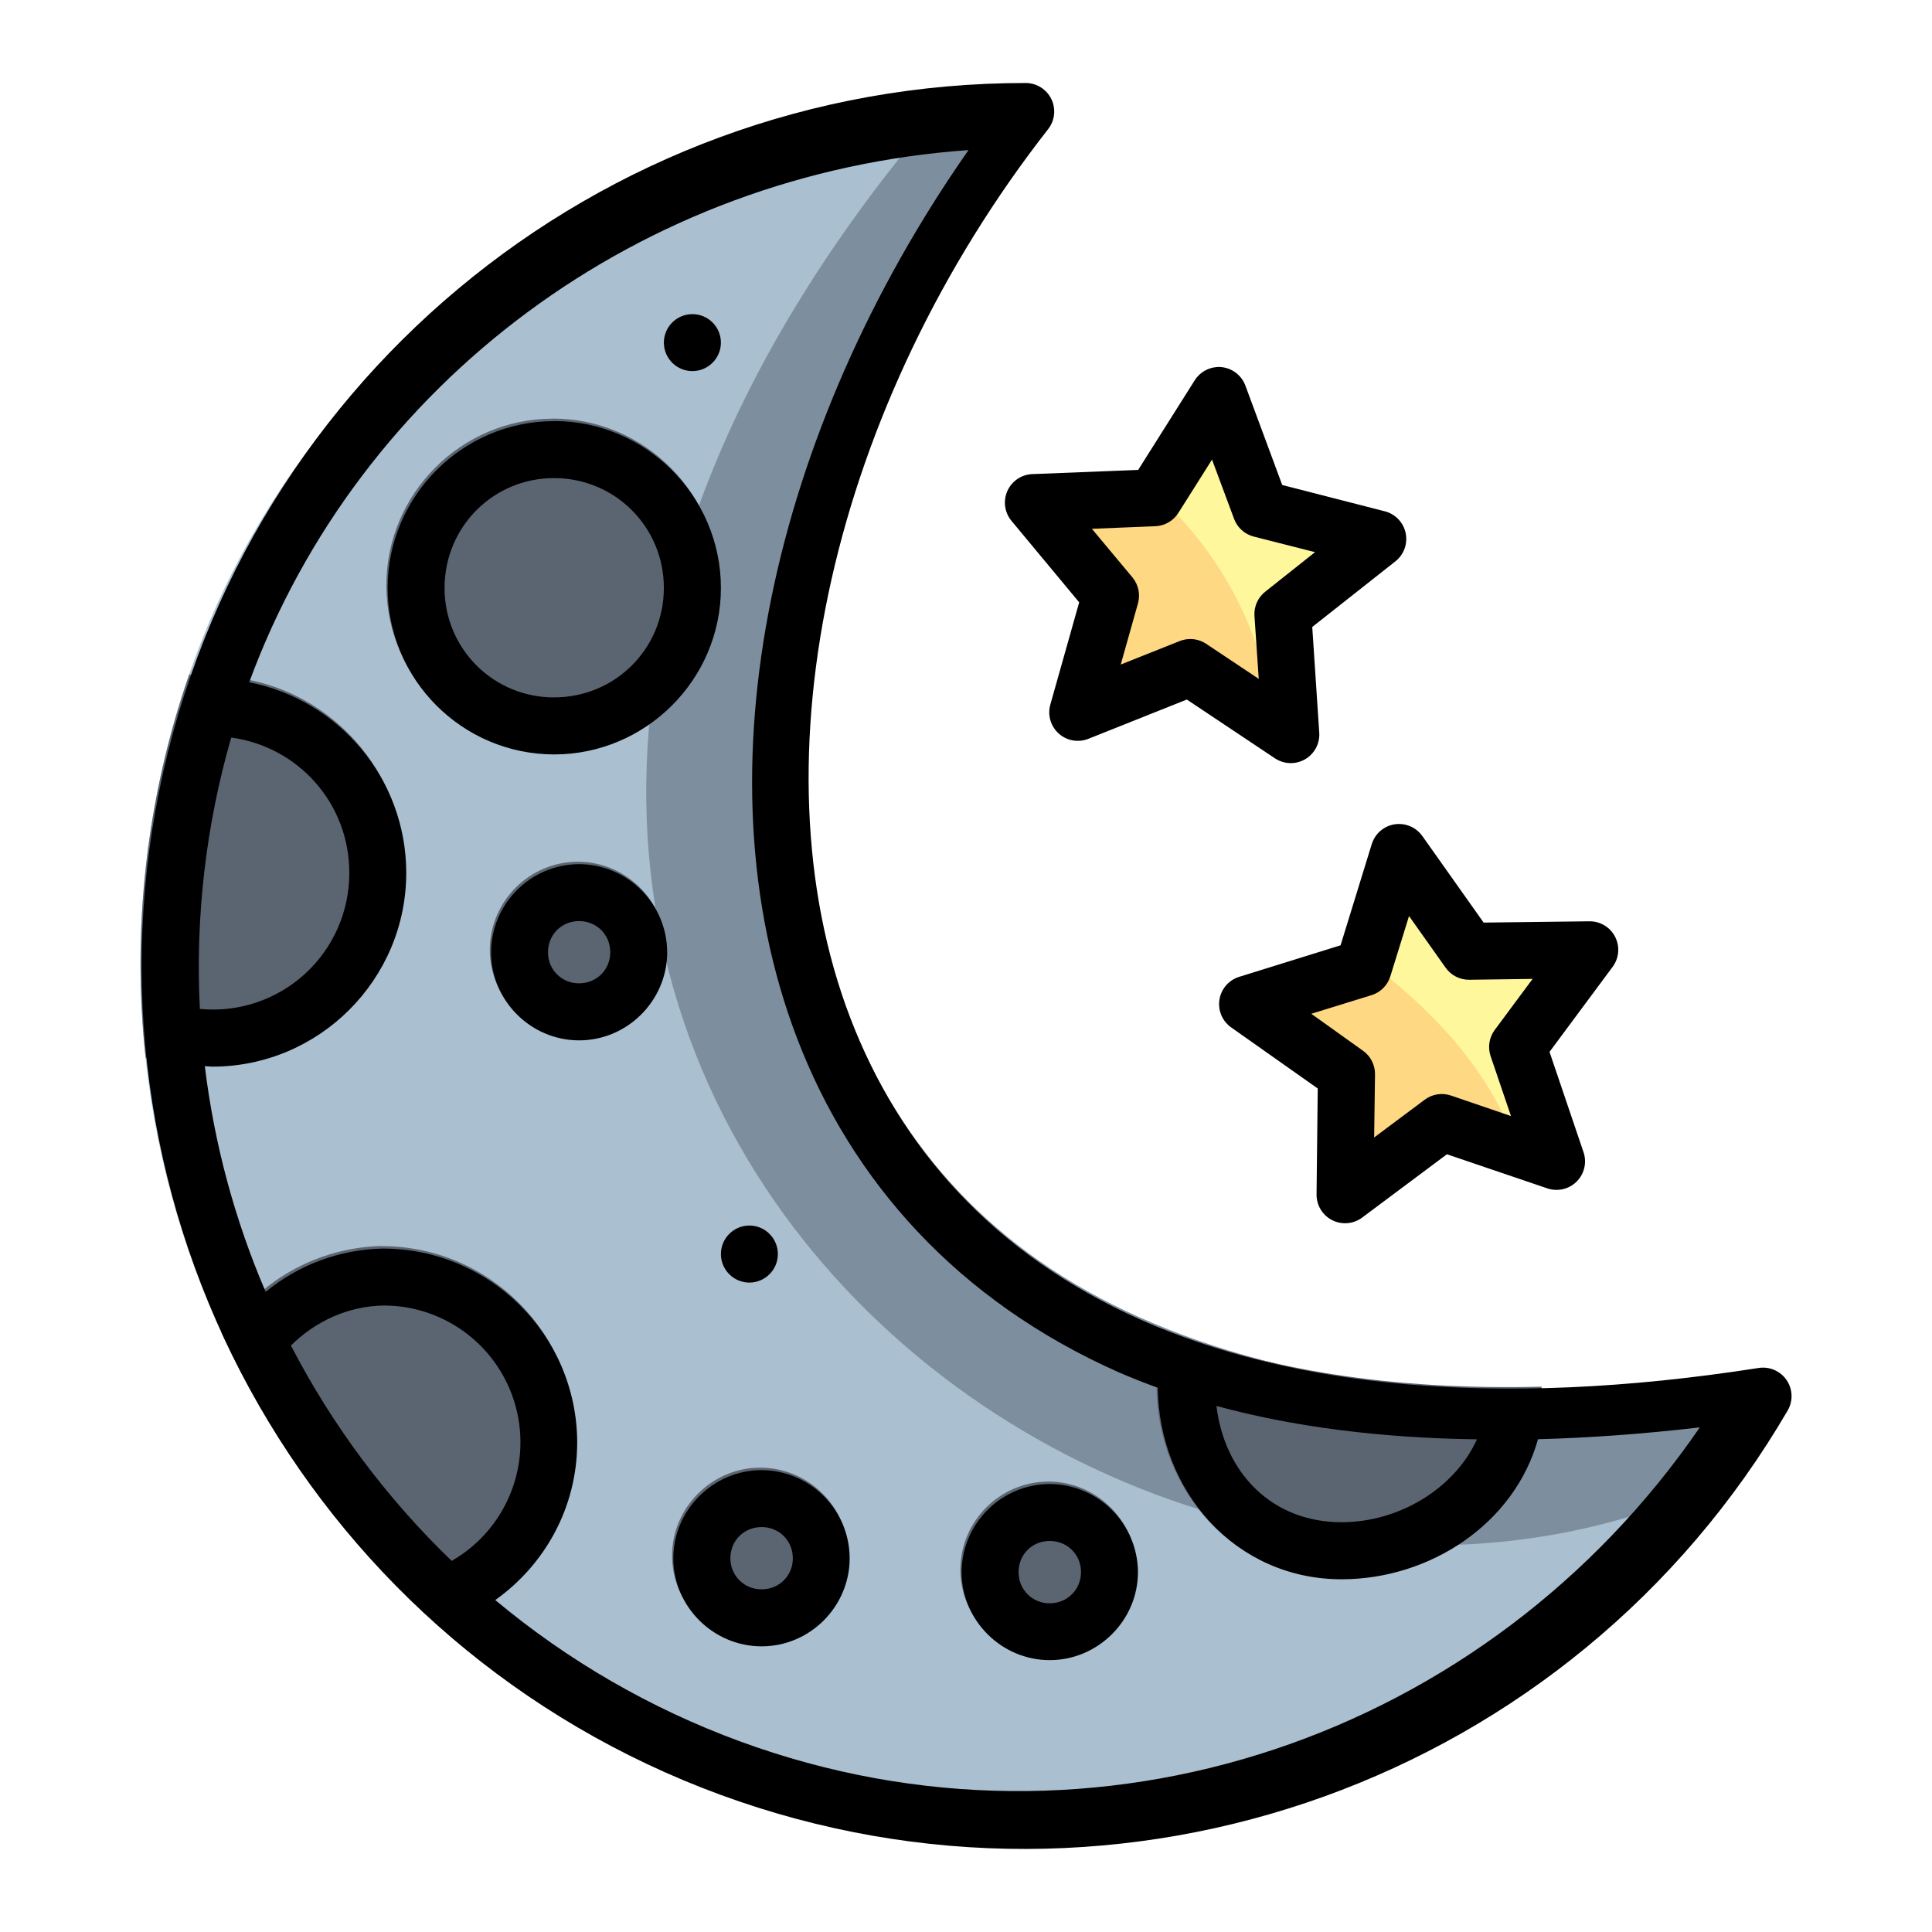
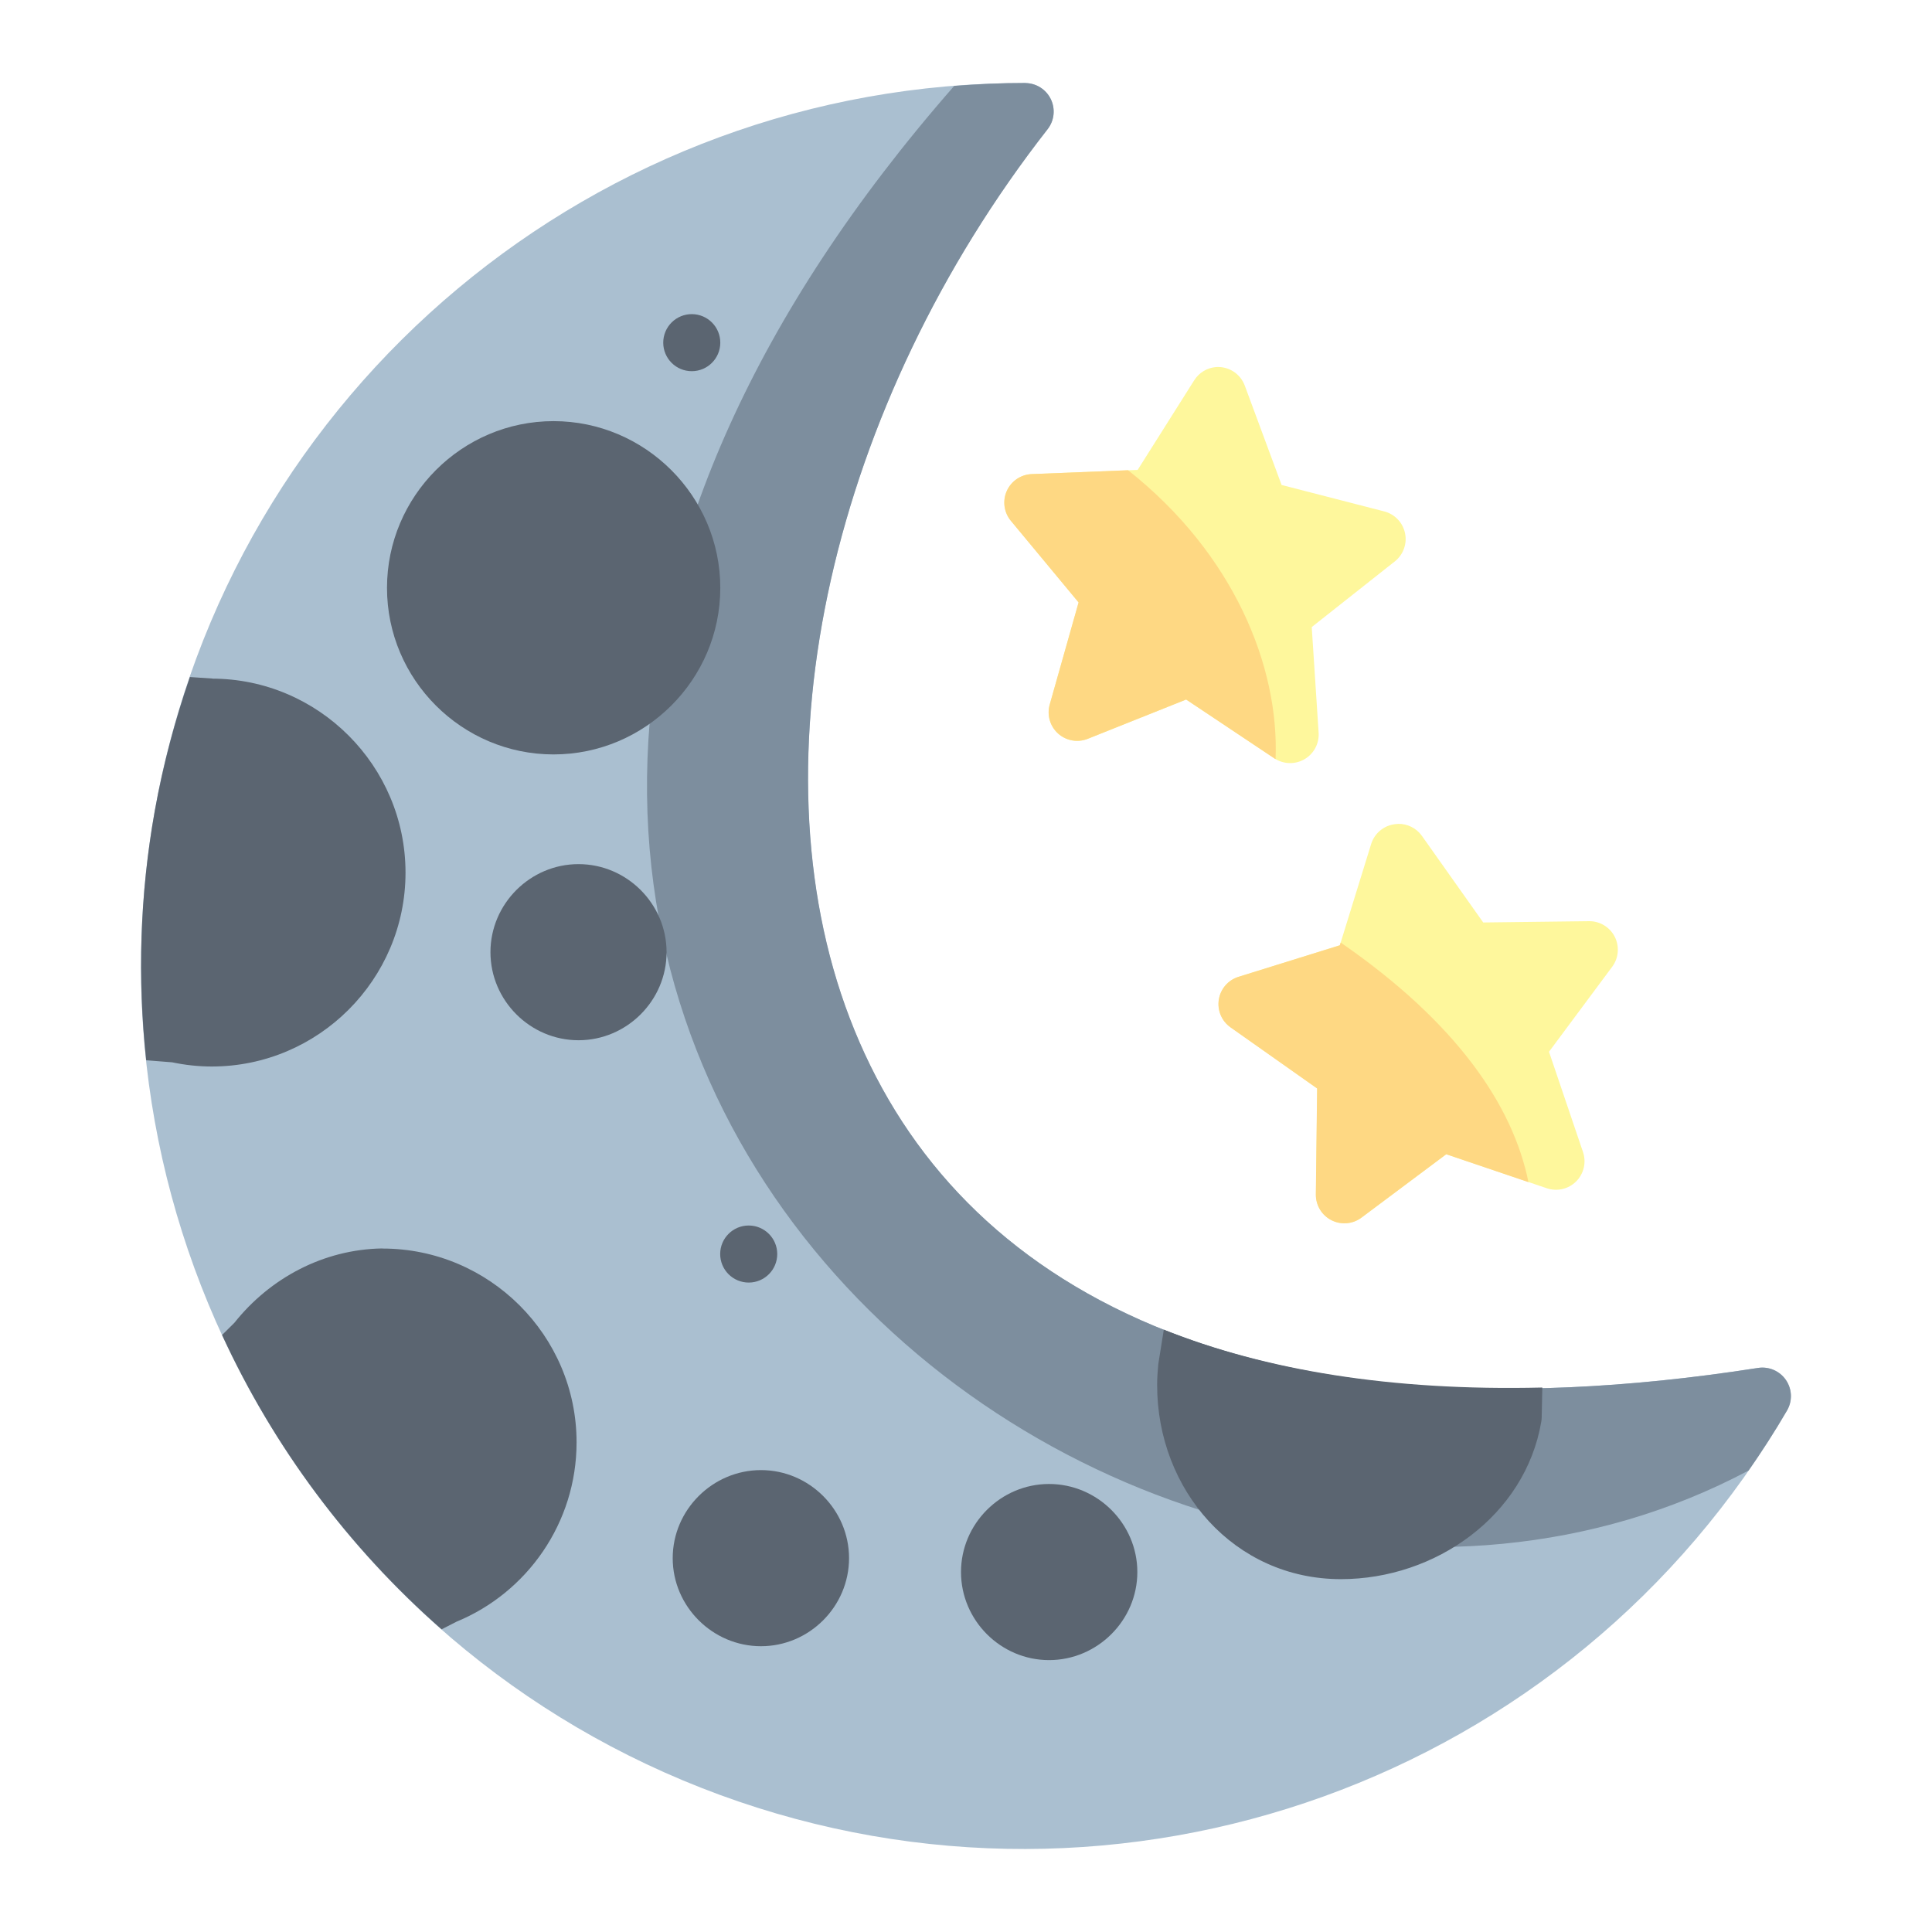
- <svg xmlns="http://www.w3.org/2000/svg" viewBox="0 0 22.578 22.578" height="64pt" width="64pt">
-   <g style="display:inline;stroke-width:.795">
-     <g style="stroke-width:.795">
-       <path d="M70.023 249.936c-4.068.179-7.386 2.738-8.085 6.652a8.205 8.205 0 0 0 5.246 9.14 8.205 8.205 0 0 0 9.916-3.57c.112-.192-.05-.352-.27-.318-2.477.388-4.364.165-5.736-.445-1.373-.61-2.24-1.676-2.701-2.88-.922-2.406-.159-5.705 1.837-8.26.136-.172.013-.318-.207-.32z" style="color:#000;font-style:normal;font-variant:normal;font-weight:400;font-stretch:normal;font-size:medium;line-height:normal;font-family:sans-serif;font-variant-ligatures:normal;font-variant-position:normal;font-variant-caps:normal;font-variant-numeric:normal;font-variant-alternates:normal;font-variant-east-asian:normal;font-feature-settings:normal;font-variation-settings:normal;text-indent:0;text-align:start;text-decoration:none;text-decoration-line:none;text-decoration-style:solid;text-decoration-color:#000;letter-spacing:normal;word-spacing:normal;text-transform:none;writing-mode:lr-tb;direction:ltr;text-orientation:mixed;dominant-baseline:auto;baseline-shift:baseline;text-anchor:start;white-space:normal;shape-padding:0;shape-margin:0;inline-size:0;clip-rule:nonzero;display:inline;overflow:visible;visibility:visible;isolation:auto;mix-blend-mode:normal;color-interpolation:sRGB;color-interpolation-filters:linearRGB;solid-color:#000;solid-opacity:1;vector-effect:none;fill:#aabfd0;fill-opacity:1;fill-rule:nonzero;stroke:none;stroke-width:.421;stroke-linecap:round;stroke-linejoin:round;stroke-miterlimit:4;stroke-dasharray:none;stroke-dashoffset:0;stroke-opacity:1;color-rendering:auto;image-rendering:auto;shape-rendering:auto;text-rendering:auto;enable-background:accumulate;stop-color:#000" transform="matrix(1.25807 0 0 1.25807 -76.12 -313.36)" />
-       <path style="fill:#7d8e9e;fill-opacity:1;stroke:none;stroke-width:.421;stroke-linecap:round;stroke-linejoin:round;stroke-opacity:1" d="M70.024 249.997c-.223 0-.443-.067-.662-.05-7.542 8.61 1.606 15.835 7.38 12.77.125-.18.245-.366.358-.559.111-.192-.05-.352-.27-.317-2.477.387-4.364.087-5.736-.523-1.372-.61-2.24-1.6-2.701-2.802-.922-2.407-.159-5.706 1.837-8.26.136-.173.014-.258-.206-.259z" transform="matrix(1.25807 0 0 1.25807 -76.12 -313.36)" />
-       <path style="color:#000;font-style:normal;font-variant:normal;font-weight:400;font-stretch:normal;font-size:medium;line-height:normal;font-family:sans-serif;font-variant-ligatures:normal;font-variant-position:normal;font-variant-caps:normal;font-variant-numeric:normal;font-variant-alternates:normal;font-variant-east-asian:normal;font-feature-settings:normal;font-variation-settings:normal;text-indent:0;text-align:start;text-decoration:none;text-decoration-line:none;text-decoration-style:solid;text-decoration-color:#000;letter-spacing:normal;word-spacing:normal;text-transform:none;writing-mode:lr-tb;direction:ltr;text-orientation:mixed;dominant-baseline:auto;baseline-shift:baseline;text-anchor:start;white-space:normal;shape-padding:0;shape-margin:0;inline-size:0;clip-rule:nonzero;display:inline;overflow:visible;visibility:visible;isolation:auto;mix-blend-mode:normal;color-interpolation:sRGB;color-interpolation-filters:linearRGB;solid-color:#000;solid-opacity:1;vector-effect:none;fill:#5b6571;fill-opacity:1;fill-rule:nonzero;stroke:none;stroke-width:.421;stroke-linecap:round;stroke-linejoin:round;stroke-miterlimit:4;stroke-dasharray:none;stroke-dashoffset:0;stroke-opacity:1;color-rendering:auto;image-rendering:auto;shape-rendering:auto;text-rendering:auto;enable-background:accumulate;stop-color:#000" d="M64.049 260.654a1.797 1.797 0 0 0-1.373.691l-.114.113a8.223 8.223 0 0 0 2.04 2.734l.138-.07a1.804 1.804 0 0 0 1.115-1.667 1.805 1.805 0 0 0-1.806-1.8zM71.31 261.424l-.05.312-.002.016a1.84 1.84 0 0 0-.01.189c0 .972.715 1.8 1.707 1.8.88 0 1.712-.589 1.861-1.46a.247.247 0 0 0 .004-.04l.006-.28c-1.41.035-2.578-.162-3.516-.537zM62.263 255.346a8.183 8.183 0 0 0-.405 3.56l.24.02a1.804 1.804 0 0 0 2.169-1.762c0-.992-.808-1.803-1.8-1.803h.018zM65.64 252.969c-.851 0-1.546.697-1.546 1.549a1.55 1.55 0 0 0 1.547 1.546c.851 0 1.548-.695 1.548-1.546 0-.852-.697-1.55-1.548-1.55zM67.568 262.713c-.449 0-.82.37-.82.818 0 .45.371.819.82.819.45 0 .819-.37.819-.819a.822.822 0 0 0-.819-.818zM65.873 257.084a.822.822 0 0 0-.818.818c0 .45.37.819.818.819.449 0 .818-.37.818-.819a.822.822 0 0 0-.818-.818zM70.244 262.842a.822.822 0 0 0-.818.818c0 .45.37.819.818.819.45 0 .82-.37.82-.819a.824.824 0 0 0-.82-.818z" transform="matrix(1.25807 0 0 1.25807 -76.12 -313.36)" />
-       <path style="color:#000;font-style:normal;font-variant:normal;font-weight:400;font-stretch:normal;font-size:medium;line-height:normal;font-family:sans-serif;font-variant-ligatures:normal;font-variant-position:normal;font-variant-caps:normal;font-variant-numeric:normal;font-variant-alternates:normal;font-variant-east-asian:normal;font-feature-settings:normal;font-variation-settings:normal;text-indent:0;text-align:start;text-decoration:none;text-decoration-line:none;text-decoration-style:solid;text-decoration-color:#000;letter-spacing:normal;word-spacing:normal;text-transform:none;writing-mode:lr-tb;direction:ltr;text-orientation:mixed;dominant-baseline:auto;baseline-shift:baseline;text-anchor:start;white-space:normal;shape-padding:0;shape-margin:0;inline-size:0;clip-rule:nonzero;display:inline;overflow:visible;visibility:visible;isolation:auto;mix-blend-mode:normal;color-interpolation:sRGB;color-interpolation-filters:linearRGB;solid-color:#000;solid-opacity:1;vector-effect:none;fill:#fef79c;fill-opacity:1;fill-rule:nonzero;stroke:none;stroke-width:.421;stroke-linecap:round;stroke-linejoin:round;stroke-miterlimit:4;stroke-dasharray:none;stroke-dashoffset:0;stroke-opacity:1;color-rendering:auto;image-rendering:auto;shape-rendering:auto;text-rendering:auto;enable-background:accumulate;stop-color:#000" d="M71.786 252.552a.252.252 0 0 0-.19.118l-.5.793-.939.037a.252.252 0 0 0-.184.414l.6.722-.256.905a.252.252 0 0 0 .337.304l.872-.348.782.52a.252.252 0 0 0 .39-.226l-.06-.937.737-.583a.252.252 0 0 0-.093-.441l-.91-.233-.327-.88a.252.252 0 0 0-.259-.164zM73.491 256.798a.252.252 0 0 0-.234.177l-.278.897-.897.28a.252.252 0 0 0-.07.446l.766.542-.01.94a.252.252 0 0 0 .401.205l.752-.563.89.302a.252.252 0 0 0 .32-.32l-.301-.888.56-.754a.252.252 0 0 0-.205-.402l-.938.011-.543-.767a.252.252 0 0 0-.213-.106z" transform="matrix(1.25807 0 0 1.25807 -76.12 -313.36)" />
-       <path d="m71.013 253.466-.856.034a.252.252 0 0 0-.184.414l.6.722-.256.905a.252.252 0 0 0 .337.304l.872-.348.782.521a.252.252 0 0 0 .01.007c.034-.823-.37-1.82-1.305-2.558zM72.987 257.848l-.008.024-.897.28a.252.252 0 0 0-.07.446l.766.542-.01.94a.252.252 0 0 0 .401.205l.752-.562.729.246c-.137-.674-.632-1.41-1.663-2.122z" style="fill:#fed883;fill-opacity:1;stroke-width:.421;stroke-linecap:round;stroke-linejoin:round" transform="matrix(1.25807 0 0 1.25807 -76.12 -313.36)" />
+ <svg xmlns="http://www.w3.org/2000/svg" id="svg831" version="1.1" viewBox="0 0 22.578 22.578" height="64pt" width="64pt">
+   <defs id="defs825">
+     <pattern y="0" x="0" height="6" width="6" patternUnits="userSpaceOnUse" id="EMFhbasepattern" />
+     <pattern y="0" x="0" height="6" width="6" patternUnits="userSpaceOnUse" id="EMFhbasepattern-9" />
+     <pattern y="0" x="0" height="6" width="6" patternUnits="userSpaceOnUse" id="EMFhbasepattern-0" />
+     <pattern y="0" x="0" height="6" width="6" patternUnits="userSpaceOnUse" id="EMFhbasepattern-7" />
+     <pattern y="0" x="0" height="6" width="6" patternUnits="userSpaceOnUse" id="EMFhbasepattern-2" />
+     <pattern y="0" x="0" height="6" width="6" patternUnits="userSpaceOnUse" id="EMFhbasepattern-98" />
+     <pattern y="0" x="0" height="6" width="6" patternUnits="userSpaceOnUse" id="EMFhbasepattern-6" />
+     <pattern y="0" x="0" height="6" width="6" patternUnits="userSpaceOnUse" id="EMFhbasepattern-01" />
+     <pattern y="0" x="0" height="6" width="6" patternUnits="userSpaceOnUse" id="EMFhbasepattern-07" />
+     <pattern y="0" x="0" height="6" width="6" patternUnits="userSpaceOnUse" id="EMFhbasepattern-8" />
+     <pattern y="0" x="0" height="6" width="6" patternUnits="userSpaceOnUse" id="EMFhbasepattern-4" />
+     <pattern y="0" x="0" height="6" width="6" patternUnits="userSpaceOnUse" id="EMFhbasepattern-40" />
+     <pattern y="0" x="0" height="6" width="6" patternUnits="userSpaceOnUse" id="EMFhbasepattern-08" />
+     <pattern y="0" x="0" height="6" width="6" patternUnits="userSpaceOnUse" id="EMFhbasepattern-04" />
+     <pattern y="0" x="0" height="6" width="6" patternUnits="userSpaceOnUse" id="EMFhbasepattern-014" />
+     <pattern y="0" x="0" height="6" width="6" patternUnits="userSpaceOnUse" id="EMFhbasepattern-27" />
+     <pattern y="0" x="0" height="6" width="6" patternUnits="userSpaceOnUse" id="EMFhbasepattern-09" />
+     <pattern y="0" x="0" height="6" width="6" patternUnits="userSpaceOnUse" id="EMFhbasepattern-5" />
+     <pattern y="0" x="0" height="6" width="6" patternUnits="userSpaceOnUse" id="EMFhbasepattern-018" />
+   </defs>
+   <g transform="translate(0,-274.4222)" id="layer1">
+     <g transform="matrix(1.258062,0,0,1.258062,-76.11161,-38.90697)" style="display:inline;stroke-width:0.795" id="g1222">
+       <path id="path1512" d="m 70.023,249.828 c -3.976,-0.005 -7.387,2.846 -8.086,6.76 -0.699,3.914 1.514,7.769 5.246,9.141 3.732,1.371 7.915,-0.135 9.916,-3.57 a 0.265,0.265 0 0 0 -0.27,-0.395 c -2.477,0.387 -4.364,0.165 -5.736,-0.445 -1.372,-0.61 -2.241,-1.599 -2.701,-2.803 -0.921,-2.407 -0.158,-5.705 1.838,-8.26 a 0.265,0.265 0 0 0 -0.207,-0.428 z" style="color:#000000;font-style:normal;font-variant:normal;font-weight:normal;font-stretch:normal;font-size:medium;line-height:normal;font-family:sans-serif;font-variant-ligatures:normal;font-variant-position:normal;font-variant-caps:normal;font-variant-numeric:normal;font-variant-alternates:normal;font-variant-east-asian:normal;font-feature-settings:normal;font-variation-settings:normal;text-indent:0;text-align:start;text-decoration:none;text-decoration-line:none;text-decoration-style:solid;text-decoration-color:#000000;letter-spacing:normal;word-spacing:normal;text-transform:none;writing-mode:lr-tb;direction:ltr;text-orientation:mixed;dominant-baseline:auto;baseline-shift:baseline;text-anchor:start;white-space:normal;shape-padding:0;shape-margin:0;inline-size:0;clip-rule:nonzero;display:inline;overflow:visible;visibility:visible;isolation:auto;mix-blend-mode:normal;color-interpolation:sRGB;color-interpolation-filters:linearRGB;solid-color:#000000;solid-opacity:1;vector-effect:none;fill:#aabfd0;fill-opacity:1;fill-rule:nonzero;stroke:none;stroke-width:0.421;stroke-linecap:round;stroke-linejoin:round;stroke-miterlimit:4;stroke-dasharray:none;stroke-dashoffset:0;stroke-opacity:1;color-rendering:auto;image-rendering:auto;shape-rendering:auto;text-rendering:auto;enable-background:accumulate;stop-color:#000000" />
+       <path id="path1616" style="fill:#7d8e9e;fill-opacity:1;stroke:none;stroke-width:0.421;stroke-linecap:round;stroke-linejoin:round;stroke-opacity:1" d="m 70.024,249.828 c -0.222,-2.6e-4 -0.443,0.01 -0.661,0.027 -7.542,8.61 1.606,15.927 7.379,12.862 0.126,-0.181 0.246,-0.366 0.358,-0.559 a 0.265,0.265 0 0 0 -0.27,-0.394 c -2.477,0.387 -4.364,0.164 -5.736,-0.445 -1.372,-0.61 -2.241,-1.6 -2.701,-2.803 -0.921,-2.407 -0.159,-5.705 1.838,-8.259 a 0.265,0.265 0 0 0 -0.207,-0.428 z" />
+       <path id="path1395" style="color:#000000;font-style:normal;font-variant:normal;font-weight:normal;font-stretch:normal;font-size:medium;line-height:normal;font-family:sans-serif;font-variant-ligatures:normal;font-variant-position:normal;font-variant-caps:normal;font-variant-numeric:normal;font-variant-alternates:normal;font-variant-east-asian:normal;font-feature-settings:normal;font-variation-settings:normal;text-indent:0;text-align:start;text-decoration:none;text-decoration-line:none;text-decoration-style:solid;text-decoration-color:#000000;letter-spacing:normal;word-spacing:normal;text-transform:none;writing-mode:lr-tb;direction:ltr;text-orientation:mixed;dominant-baseline:auto;baseline-shift:baseline;text-anchor:start;white-space:normal;shape-padding:0;shape-margin:0;inline-size:0;clip-rule:nonzero;display:inline;overflow:visible;visibility:visible;isolation:auto;mix-blend-mode:normal;color-interpolation:sRGB;color-interpolation-filters:linearRGB;solid-color:#000000;solid-opacity:1;vector-effect:none;fill:#5b6571;fill-opacity:1;fill-rule:nonzero;stroke:none;stroke-width:0.421;stroke-linecap:round;stroke-linejoin:round;stroke-miterlimit:4;stroke-dasharray:none;stroke-dashoffset:0;stroke-opacity:1;color-rendering:auto;image-rendering:auto;shape-rendering:auto;text-rendering:auto;enable-background:accumulate;stop-color:#000000" d="m 64.049,260.654 c -0.545,0.009 -1.041,0.274 -1.373,0.691 l -0.114,0.113 c 0.478,1.038 1.172,1.972 2.039,2.734 l 0.139,-0.071 c 0.655,-0.27 1.115,-0.917 1.115,-1.666 2e-6,-0.992 -0.811,-1.8 -1.802,-1.8 -0.001,-1e-5 -0.003,-1e-5 -0.004,0 z" />
+       <path id="path1399" style="color:#000000;font-style:normal;font-variant:normal;font-weight:normal;font-stretch:normal;font-size:medium;line-height:normal;font-family:sans-serif;font-variant-ligatures:normal;font-variant-position:normal;font-variant-caps:normal;font-variant-numeric:normal;font-variant-alternates:normal;font-variant-east-asian:normal;font-feature-settings:normal;font-variation-settings:normal;text-indent:0;text-align:start;text-decoration:none;text-decoration-line:none;text-decoration-style:solid;text-decoration-color:#000000;letter-spacing:normal;word-spacing:normal;text-transform:none;writing-mode:lr-tb;direction:ltr;text-orientation:mixed;dominant-baseline:auto;baseline-shift:baseline;text-anchor:start;white-space:normal;shape-padding:0;shape-margin:0;inline-size:0;clip-rule:nonzero;display:inline;overflow:visible;visibility:visible;isolation:auto;mix-blend-mode:normal;color-interpolation:sRGB;color-interpolation-filters:linearRGB;solid-color:#000000;solid-opacity:1;vector-effect:none;fill:#5b6571;fill-opacity:1;fill-rule:nonzero;stroke:none;stroke-width:0.421;stroke-linecap:round;stroke-linejoin:round;stroke-miterlimit:4;stroke-dasharray:none;stroke-dashoffset:0;stroke-opacity:1;color-rendering:auto;image-rendering:auto;shape-rendering:auto;text-rendering:auto;enable-background:accumulate;stop-color:#000000" d="m 71.31,261.408 -0.05,0.312 c -7.94e-4,0.005 -0.002,0.011 -0.002,0.016 -0.006,0.062 -0.01,0.125 -0.01,0.189 0,0.972 0.716,1.801 1.707,1.801 0.88,0 1.712,-0.59 1.861,-1.461 0.002,-0.013 0.004,-0.026 0.004,-0.039 l 0.006,-0.28 c -1.41,0.034 -2.578,-0.163 -3.517,-0.538 z" />
+       <path id="path1528" style="color:#000000;font-style:normal;font-variant:normal;font-weight:normal;font-stretch:normal;font-size:medium;line-height:normal;font-family:sans-serif;font-variant-ligatures:normal;font-variant-position:normal;font-variant-caps:normal;font-variant-numeric:normal;font-variant-alternates:normal;font-variant-east-asian:normal;font-feature-settings:normal;font-variation-settings:normal;text-indent:0;text-align:start;text-decoration:none;text-decoration-line:none;text-decoration-style:solid;text-decoration-color:#000000;letter-spacing:normal;word-spacing:normal;text-transform:none;writing-mode:lr-tb;direction:ltr;text-orientation:mixed;dominant-baseline:auto;baseline-shift:baseline;text-anchor:start;white-space:normal;shape-padding:0;shape-margin:0;inline-size:0;clip-rule:nonzero;display:inline;overflow:visible;visibility:visible;isolation:auto;mix-blend-mode:normal;color-interpolation:sRGB;color-interpolation-filters:linearRGB;solid-color:#000000;solid-opacity:1;vector-effect:none;fill:#5b6571;fill-opacity:1;fill-rule:nonzero;stroke:none;stroke-width:0.421;stroke-linecap:round;stroke-linejoin:round;stroke-miterlimit:4;stroke-dasharray:none;stroke-dashoffset:0;stroke-opacity:1;color-rendering:auto;image-rendering:auto;shape-rendering:auto;text-rendering:auto;enable-background:accumulate;stop-color:#000000" d="m 62.263,255.346 c -0.138,0.4 -0.249,0.814 -0.326,1.242 -0.14,0.782 -0.161,1.56 -0.08,2.318 l 0.241,0.019 c 0.119,0.025 0.243,0.039 0.368,0.039 0.992,0 1.8,-0.809 1.8,-1.801 0,-0.992 -0.809,-1.802 -1.8,-1.802 h 0.018 z" />
+       <path style="color:#000000;font-style:normal;font-variant:normal;font-weight:normal;font-stretch:normal;font-size:medium;line-height:normal;font-family:sans-serif;font-variant-ligatures:normal;font-variant-position:normal;font-variant-caps:normal;font-variant-numeric:normal;font-variant-alternates:normal;font-variant-east-asian:normal;font-feature-settings:normal;font-variation-settings:normal;text-indent:0;text-align:start;text-decoration:none;text-decoration-line:none;text-decoration-style:solid;text-decoration-color:#000000;letter-spacing:normal;word-spacing:normal;text-transform:none;writing-mode:lr-tb;direction:ltr;text-orientation:mixed;dominant-baseline:auto;baseline-shift:baseline;text-anchor:start;white-space:normal;shape-padding:0;shape-margin:0;inline-size:0;clip-rule:nonzero;display:inline;overflow:visible;visibility:visible;isolation:auto;mix-blend-mode:normal;color-interpolation:sRGB;color-interpolation-filters:linearRGB;solid-color:#000000;solid-opacity:1;vector-effect:none;fill:#5b6571;fill-opacity:1;fill-rule:nonzero;stroke:none;stroke-width:0.421;stroke-linecap:round;stroke-linejoin:round;stroke-miterlimit:4;stroke-dasharray:none;stroke-dashoffset:0;stroke-opacity:1;color-rendering:auto;image-rendering:auto;shape-rendering:auto;text-rendering:auto;enable-background:accumulate;stop-color:#000000" d="m 65.641,252.969 c -0.852,0 -1.547,0.697 -1.547,1.549 10e-7,0.852 0.695,1.547 1.547,1.547 0.852,0 1.549,-0.695 1.549,-1.547 5e-6,-0.852 -0.697,-1.549 -1.549,-1.549 z" id="path1414" />
+       <path style="color:#000000;font-style:normal;font-variant:normal;font-weight:normal;font-stretch:normal;font-size:medium;line-height:normal;font-family:sans-serif;font-variant-ligatures:normal;font-variant-position:normal;font-variant-caps:normal;font-variant-numeric:normal;font-variant-alternates:normal;font-variant-east-asian:normal;font-feature-settings:normal;font-variation-settings:normal;text-indent:0;text-align:start;text-decoration:none;text-decoration-line:none;text-decoration-style:solid;text-decoration-color:#000000;letter-spacing:normal;word-spacing:normal;text-transform:none;writing-mode:lr-tb;direction:ltr;text-orientation:mixed;dominant-baseline:auto;baseline-shift:baseline;text-anchor:start;white-space:normal;shape-padding:0;shape-margin:0;inline-size:0;clip-rule:nonzero;display:inline;overflow:visible;visibility:visible;isolation:auto;mix-blend-mode:normal;color-interpolation:sRGB;color-interpolation-filters:linearRGB;solid-color:#000000;solid-opacity:1;vector-effect:none;fill:#5b6571;fill-opacity:1;fill-rule:nonzero;stroke:none;stroke-width:0.421;stroke-linecap:round;stroke-linejoin:round;stroke-miterlimit:4;stroke-dasharray:none;stroke-dashoffset:0;stroke-opacity:1;color-rendering:auto;image-rendering:auto;shape-rendering:auto;text-rendering:auto;enable-background:accumulate;stop-color:#000000" d="m 67.568,262.713 c -0.449,0 -0.82,0.369 -0.82,0.818 10e-7,0.449 0.371,0.818 0.82,0.818 0.449,0 0.818,-0.369 0.818,-0.818 3e-6,-0.449 -0.369,-0.818 -0.818,-0.818 z" id="path1420" />
+       <path style="color:#000000;font-style:normal;font-variant:normal;font-weight:normal;font-stretch:normal;font-size:medium;line-height:normal;font-family:sans-serif;font-variant-ligatures:normal;font-variant-position:normal;font-variant-caps:normal;font-variant-numeric:normal;font-variant-alternates:normal;font-variant-east-asian:normal;font-feature-settings:normal;font-variation-settings:normal;text-indent:0;text-align:start;text-decoration:none;text-decoration-line:none;text-decoration-style:solid;text-decoration-color:#000000;letter-spacing:normal;word-spacing:normal;text-transform:none;writing-mode:lr-tb;direction:ltr;text-orientation:mixed;dominant-baseline:auto;baseline-shift:baseline;text-anchor:start;white-space:normal;shape-padding:0;shape-margin:0;inline-size:0;clip-rule:nonzero;display:inline;overflow:visible;visibility:visible;isolation:auto;mix-blend-mode:normal;color-interpolation:sRGB;color-interpolation-filters:linearRGB;solid-color:#000000;solid-opacity:1;vector-effect:none;fill:#5b6571;fill-opacity:1;fill-rule:nonzero;stroke:none;stroke-width:0.421;stroke-linecap:round;stroke-linejoin:round;stroke-miterlimit:4;stroke-dasharray:none;stroke-dashoffset:0;stroke-opacity:1;color-rendering:auto;image-rendering:auto;shape-rendering:auto;text-rendering:auto;enable-background:accumulate;stop-color:#000000" d="m 65.873,257.084 c -0.449,0 -0.818,0.369 -0.818,0.818 0,0.449 0.369,0.818 0.818,0.818 0.449,0 0.818,-0.369 0.818,-0.818 3e-6,-0.449 -0.369,-0.818 -0.818,-0.818 z" id="path1427" />
+       <path style="color:#000000;font-style:normal;font-variant:normal;font-weight:normal;font-stretch:normal;font-size:medium;line-height:normal;font-family:sans-serif;font-variant-ligatures:normal;font-variant-position:normal;font-variant-caps:normal;font-variant-numeric:normal;font-variant-alternates:normal;font-variant-east-asian:normal;font-feature-settings:normal;font-variation-settings:normal;text-indent:0;text-align:start;text-decoration:none;text-decoration-line:none;text-decoration-style:solid;text-decoration-color:#000000;letter-spacing:normal;word-spacing:normal;text-transform:none;writing-mode:lr-tb;direction:ltr;text-orientation:mixed;dominant-baseline:auto;baseline-shift:baseline;text-anchor:start;white-space:normal;shape-padding:0;shape-margin:0;inline-size:0;clip-rule:nonzero;display:inline;overflow:visible;visibility:visible;isolation:auto;mix-blend-mode:normal;color-interpolation:sRGB;color-interpolation-filters:linearRGB;solid-color:#000000;solid-opacity:1;vector-effect:none;fill:#5b6571;fill-opacity:1;fill-rule:nonzero;stroke:none;stroke-width:0.421;stroke-linecap:round;stroke-linejoin:round;stroke-miterlimit:4;stroke-dasharray:none;stroke-dashoffset:0;stroke-opacity:1;color-rendering:auto;image-rendering:auto;shape-rendering:auto;text-rendering:auto;enable-background:accumulate;stop-color:#000000" d="m 70.244,262.842 c -0.449,0 -0.818,0.369 -0.818,0.818 0,0.449 0.369,0.818 0.818,0.818 0.449,0 0.82,-0.369 0.82,-0.818 2e-6,-0.449 -0.371,-0.818 -0.82,-0.818 z" id="path1433" />
+       <path style="color:#000000;font-style:normal;font-variant:normal;font-weight:normal;font-stretch:normal;font-size:medium;line-height:normal;font-family:sans-serif;font-variant-ligatures:normal;font-variant-position:normal;font-variant-caps:normal;font-variant-numeric:normal;font-variant-alternates:normal;font-variant-east-asian:normal;font-feature-settings:normal;font-variation-settings:normal;text-indent:0;text-align:start;text-decoration:none;text-decoration-line:none;text-decoration-style:solid;text-decoration-color:#000000;letter-spacing:normal;word-spacing:normal;text-transform:none;writing-mode:lr-tb;direction:ltr;text-orientation:mixed;dominant-baseline:auto;baseline-shift:baseline;text-anchor:start;white-space:normal;shape-padding:0;shape-margin:0;inline-size:0;clip-rule:nonzero;display:inline;overflow:visible;visibility:visible;isolation:auto;mix-blend-mode:normal;color-interpolation:sRGB;color-interpolation-filters:linearRGB;solid-color:#000000;solid-opacity:1;vector-effect:none;fill:#5b6571;fill-opacity:1;fill-rule:nonzero;stroke:none;stroke-width:0.421;stroke-linecap:round;stroke-linejoin:round;stroke-miterlimit:4;stroke-dasharray:none;stroke-dashoffset:0;stroke-opacity:1;color-rendering:auto;image-rendering:auto;shape-rendering:auto;text-rendering:auto;enable-background:accumulate;stop-color:#000000" d="m 67.455,260.441 a 0.265,0.265 0 0 0 -0.266,0.264 0.265,0.265 0 0 0 0.266,0.266 0.265,0.265 0 0 0 0.264,-0.266 0.265,0.265 0 0 0 -0.264,-0.264 z" id="path1437" />
+       <path style="color:#000000;font-style:normal;font-variant:normal;font-weight:normal;font-stretch:normal;font-size:medium;line-height:normal;font-family:sans-serif;font-variant-ligatures:normal;font-variant-position:normal;font-variant-caps:normal;font-variant-numeric:normal;font-variant-alternates:normal;font-variant-east-asian:normal;font-feature-settings:normal;font-variation-settings:normal;text-indent:0;text-align:start;text-decoration:none;text-decoration-line:none;text-decoration-style:solid;text-decoration-color:#000000;letter-spacing:normal;word-spacing:normal;text-transform:none;writing-mode:lr-tb;direction:ltr;text-orientation:mixed;dominant-baseline:auto;baseline-shift:baseline;text-anchor:start;white-space:normal;shape-padding:0;shape-margin:0;inline-size:0;clip-rule:nonzero;display:inline;overflow:visible;visibility:visible;isolation:auto;mix-blend-mode:normal;color-interpolation:sRGB;color-interpolation-filters:linearRGB;solid-color:#000000;solid-opacity:1;vector-effect:none;fill:#5b6571;fill-opacity:1;fill-rule:nonzero;stroke:none;stroke-width:0.421;stroke-linecap:round;stroke-linejoin:round;stroke-miterlimit:4;stroke-dasharray:none;stroke-dashoffset:0;stroke-opacity:1;color-rendering:auto;image-rendering:auto;shape-rendering:auto;text-rendering:auto;enable-background:accumulate;stop-color:#000000" d="m 66.926,251.975 a 0.265,0.265 0 0 0 -0.266,0.266 0.265,0.265 0 0 0 0.266,0.264 0.265,0.265 0 0 0 0.264,-0.264 0.265,0.265 0 0 0 -0.264,-0.266 z" id="path1441" />
+       <path style="color:#000000;font-style:normal;font-variant:normal;font-weight:normal;font-stretch:normal;font-size:medium;line-height:normal;font-family:sans-serif;font-variant-ligatures:normal;font-variant-position:normal;font-variant-caps:normal;font-variant-numeric:normal;font-variant-alternates:normal;font-variant-east-asian:normal;font-feature-settings:normal;font-variation-settings:normal;text-indent:0;text-align:start;text-decoration:none;text-decoration-line:none;text-decoration-style:solid;text-decoration-color:#000000;letter-spacing:normal;word-spacing:normal;text-transform:none;writing-mode:lr-tb;direction:ltr;text-orientation:mixed;dominant-baseline:auto;baseline-shift:baseline;text-anchor:start;white-space:normal;shape-padding:0;shape-margin:0;inline-size:0;clip-rule:nonzero;display:inline;overflow:visible;visibility:visible;isolation:auto;mix-blend-mode:normal;color-interpolation:sRGB;color-interpolation-filters:linearRGB;solid-color:#000000;solid-opacity:1;vector-effect:none;fill:#fef79c;fill-opacity:1;fill-rule:nonzero;stroke:none;stroke-width:0.421;stroke-linecap:round;stroke-linejoin:round;stroke-miterlimit:4;stroke-dasharray:none;stroke-dashoffset:0;stroke-opacity:1;color-rendering:auto;image-rendering:auto;shape-rendering:auto;text-rendering:auto;enable-background:accumulate;stop-color:#000000" d="m 71.791,252.467 a 0.265,0.265 0 0 0 -0.199,0.123 l -0.525,0.832 -0.984,0.039 a 0.265,0.265 0 0 0 -0.193,0.434 l 0.629,0.758 L 70.25,255.602 a 0.265,0.265 0 0 0 0.354,0.318 l 0.914,-0.365 0.82,0.547 a 0.265,0.265 0 0 0 0.41,-0.238 l -0.064,-0.982 0.773,-0.611 a 0.265,0.265 0 0 0 -0.098,-0.463 L 72.404,253.562 72.062,252.639 a 0.265,0.265 0 0 0 -0.271,-0.172 z" id="path1447" />
+       <path style="color:#000000;font-style:normal;font-variant:normal;font-weight:normal;font-stretch:normal;font-size:medium;line-height:normal;font-family:sans-serif;font-variant-ligatures:normal;font-variant-position:normal;font-variant-caps:normal;font-variant-numeric:normal;font-variant-alternates:normal;font-variant-east-asian:normal;font-feature-settings:normal;font-variation-settings:normal;text-indent:0;text-align:start;text-decoration:none;text-decoration-line:none;text-decoration-style:solid;text-decoration-color:#000000;letter-spacing:normal;word-spacing:normal;text-transform:none;writing-mode:lr-tb;direction:ltr;text-orientation:mixed;dominant-baseline:auto;baseline-shift:baseline;text-anchor:start;white-space:normal;shape-padding:0;shape-margin:0;inline-size:0;clip-rule:nonzero;display:inline;overflow:visible;visibility:visible;isolation:auto;mix-blend-mode:normal;color-interpolation:sRGB;color-interpolation-filters:linearRGB;solid-color:#000000;solid-opacity:1;vector-effect:none;fill:#fef79c;fill-opacity:1;fill-rule:nonzero;stroke:none;stroke-width:0.421;stroke-linecap:round;stroke-linejoin:round;stroke-miterlimit:4;stroke-dasharray:none;stroke-dashoffset:0;stroke-opacity:1;color-rendering:auto;image-rendering:auto;shape-rendering:auto;text-rendering:auto;enable-background:accumulate;stop-color:#000000" d="m 73.482,256.711 a 0.265,0.265 0 0 0 -0.246,0.186 l -0.291,0.941 -0.941,0.293 a 0.265,0.265 0 0 0 -0.074,0.469 l 0.805,0.568 -0.012,0.986 a 0.265,0.265 0 0 0 0.422,0.215 l 0.789,-0.59 0.934,0.316 a 0.265,0.265 0 0 0 0.336,-0.336 l -0.316,-0.932 0.588,-0.791 a 0.265,0.265 0 0 0 -0.215,-0.422 l -0.984,0.012 -0.57,-0.805 a 0.265,0.265 0 0 0 -0.223,-0.111 z" id="path1454" />
+       <path d="m 70.98,253.425 -0.898,0.036 a 0.265,0.265 0 0 0 -0.193,0.434 l 0.629,0.758 -0.268,0.949 a 0.265,0.265 0 0 0 0.353,0.318 l 0.914,-0.365 0.82,0.547 a 0.265,0.265 0 0 0 0.011,0.007 c 0.035,-0.863 -0.389,-1.908 -1.369,-2.683 z" style="fill:#fed883;fill-opacity:1;stroke-width:0.421;stroke-linecap:round;stroke-linejoin:round" id="path1119" />
+       <path d="m 72.953,257.812 -0.008,0.026 -0.942,0.293 a 0.265,0.265 0 0 0 -0.074,0.469 l 0.805,0.568 -0.012,0.986 a 0.265,0.265 0 0 0 0.422,0.215 l 0.789,-0.59 0.764,0.259 c -0.143,-0.708 -0.663,-1.48 -1.745,-2.226 z" style="fill:#fed883;fill-opacity:1;stroke-width:0.421;stroke-linecap:round;stroke-linejoin:round" id="path1124" />
    </g>
-     <path style="color:#000;font-style:normal;font-variant:normal;font-weight:400;font-stretch:normal;font-size:medium;line-height:normal;font-family:sans-serif;font-variant-ligatures:normal;font-variant-position:normal;font-variant-caps:normal;font-variant-numeric:normal;font-variant-alternates:normal;font-variant-east-asian:normal;font-feature-settings:normal;font-variation-settings:normal;text-indent:0;text-align:start;text-decoration:none;text-decoration-line:none;text-decoration-style:solid;text-decoration-color:#000;letter-spacing:normal;word-spacing:normal;text-transform:none;writing-mode:lr-tb;direction:ltr;text-orientation:mixed;dominant-baseline:auto;baseline-shift:baseline;text-anchor:start;white-space:normal;shape-padding:0;shape-margin:0;inline-size:0;clip-rule:nonzero;display:inline;overflow:visible;visibility:visible;isolation:auto;mix-blend-mode:normal;color-interpolation:sRGB;color-interpolation-filters:linearRGB;solid-color:#000;solid-opacity:1;vector-effect:none;fill:#000;fill-opacity:1;fill-rule:nonzero;stroke:none;stroke-width:.421;stroke-linecap:round;stroke-linejoin:round;stroke-miterlimit:4;stroke-dasharray:none;stroke-dashoffset:0;stroke-opacity:1;color-rendering:auto;image-rendering:auto;shape-rendering:auto;text-rendering:auto;enable-background:accumulate;stop-color:#000" d="M70.036 249.851a8.206 8.206 0 0 0-8.087 6.76 8.205 8.205 0 0 0 5.246 9.14 8.205 8.205 0 0 0 9.917-3.57.265.265 0 0 0-.27-.394c-2.477.387-4.364.164-5.736-.446-1.373-.61-2.24-1.6-2.701-2.802-.922-2.407-.16-5.706 1.837-8.26a.265.265 0 0 0-.206-.428zm-.534.623c-1.816 2.596-2.542 5.77-1.592 8.252.506 1.323 1.488 2.434 2.98 3.098.12.053.244.101.37.147.012.963.723 1.779 1.707 1.779.825 0 1.607-.519 1.825-1.301.48-.013.98-.049 1.503-.11-1.97 2.873-5.603 4.134-8.918 2.916a7.662 7.662 0 0 1-2.271-1.312c.46-.327.761-.86.761-1.465a1.806 1.806 0 0 0-1.806-1.8 1.77 1.77 0 0 0-1.088.402 7.658 7.658 0 0 1-.565-2.096c.024 0 .047.004.07.004.993 0 1.801-.81 1.801-1.8 0-.876-.63-1.609-1.459-1.77 1.032-2.799 3.647-4.73 6.682-4.944zm-2.564 1.524a.265.265 0 0 0-.266.265.265.265 0 0 0 .266.264.265.265 0 0 0 .264-.264.265.265 0 0 0-.264-.265zm4.898.49a.265.265 0 0 0-.033.002.265.265 0 0 0-.2.123l-.525.832-.984.039a.265.265 0 0 0-.193.434l.629.757-.268.95a.265.265 0 0 0 .353.318l.915-.365.82.547a.265.265 0 0 0 .41-.239l-.065-.982.774-.611a.265.265 0 0 0-.098-.463l-.955-.245-.342-.923a.265.265 0 0 0-.238-.173zm-6.184.504c-.851 0-1.546.697-1.546 1.549a1.55 1.55 0 0 0 1.546 1.547c.852 0 1.55-.695 1.55-1.547s-.698-1.55-1.55-1.55zm6.112.357.205.551a.265.265 0 0 0 .182.164l.57.145-.46.365a.265.265 0 0 0-.103.224l.04.588-.489-.326a.265.265 0 0 0-.246-.025l-.547.218.16-.568a.265.265 0 0 0-.05-.24l-.378-.453.589-.024a.265.265 0 0 0 .214-.123zm-6.112.172c.566 0 1.02.454 1.02 1.02 0 .566-.454 1.017-1.02 1.017a1.013 1.013 0 0 1-1.017-1.017c0-.566.452-1.02 1.017-1.02zm-2.999 2.41c.622.085 1.097.61 1.097 1.256a1.266 1.266 0 0 1-1.388 1.265 7.69 7.69 0 0 1 .291-2.52zm10.841.803a.265.265 0 0 0-.246.186l-.29.941-.942.293a.265.265 0 0 0-.075.469l.805.568-.011.986a.265.265 0 0 0 .421.215l.79-.59.933.317a.265.265 0 0 0 .336-.336l-.316-.932.587-.791a.265.265 0 0 0-.214-.422l-.985.012-.57-.805a.265.265 0 0 0-.223-.111zm-7.61.373a.822.822 0 0 0-.817.818c0 .45.369.819.818.819.449 0 .818-.37.818-.819a.822.822 0 0 0-.818-.818zm7.71.482.34.48a.265.265 0 0 0 .22.112l.588-.008-.351.473a.265.265 0 0 0-.04.242l.19.559-.556-.19a.265.265 0 0 0-.245.038l-.47.351.008-.588a.265.265 0 0 0-.112-.218l-.48-.343.56-.173a.265.265 0 0 0 .174-.174zm-7.71.047c.164 0 .29.126.29.29 0 .162-.126.288-.29.288a.285.285 0 0 1-.288-.289c0-.163.126-.289.289-.289zm1.583 2.828a.265.265 0 0 0-.265.264.265.265 0 0 0 .265.266.265.265 0 0 0 .264-.266.265.265 0 0 0-.264-.264zm-3.399.743a1.27 1.27 0 0 1 .633 2.372 7.681 7.681 0 0 1-1.493-2c.231-.23.535-.366.86-.372zm7.737.933c.713.194 1.522.298 2.42.31-.204.45-.716.77-1.258.77-.642 0-1.086-.453-1.162-1.08zm-4.225.596c-.449 0-.82.37-.82.818 0 .45.371.819.82.819.45 0 .818-.37.818-.819a.822.822 0 0 0-.818-.818zm2.676.129a.822.822 0 0 0-.818.818c0 .449.37.818.818.818.45 0 .82-.37.82-.818a.824.824 0 0 0-.82-.818zm-2.676.4c.163 0 .29.126.29.29a.285.285 0 0 1-.29.288.286.286 0 0 1-.29-.289c0-.163.127-.289.29-.289zm2.676.129c.163 0 .291.126.291.289 0 .163-.128.29-.29.29a.286.286 0 0 1-.29-.29c0-.163.126-.289.29-.289z" transform="matrix(1.25807 0 0 1.25807 -76.12 -313.36)" />
  </g>
</svg>
